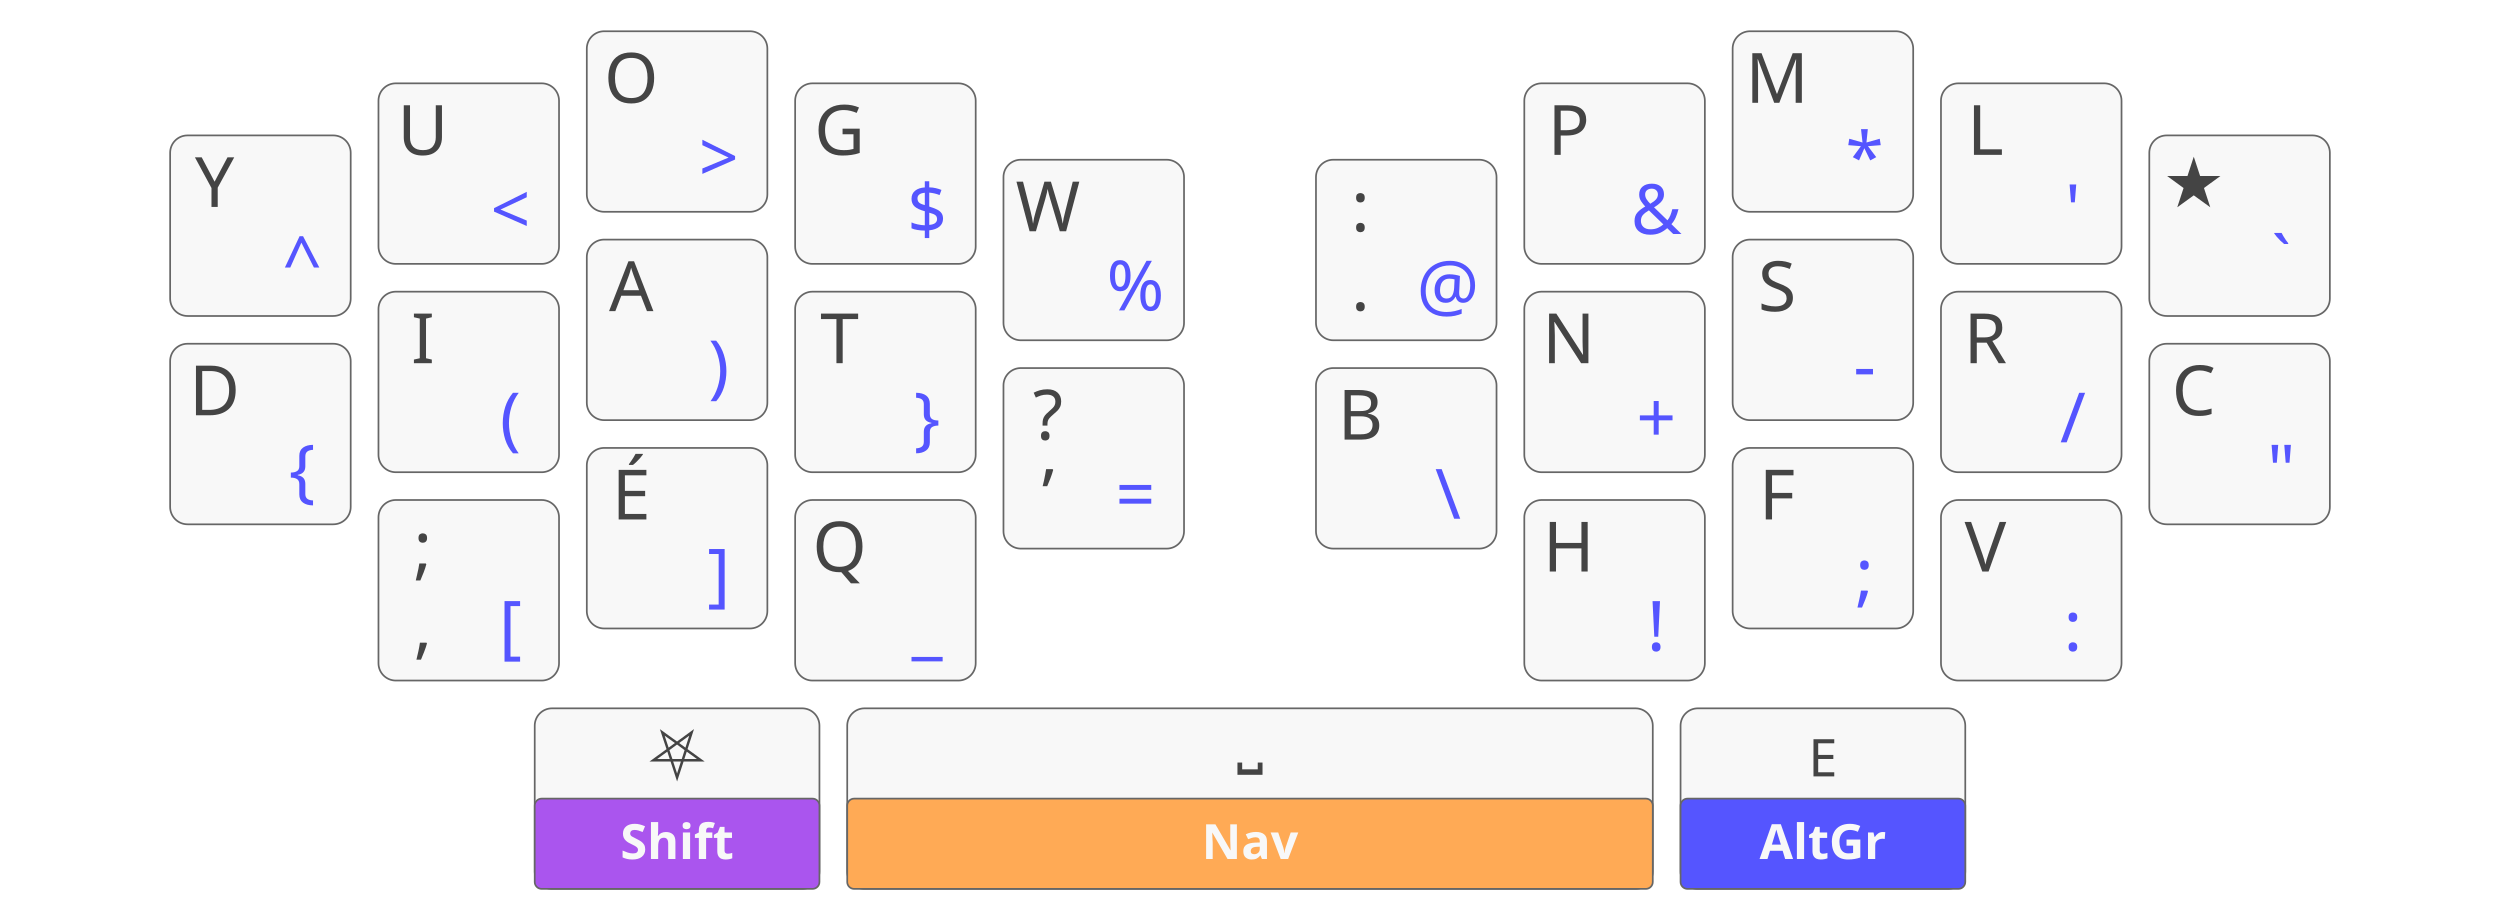
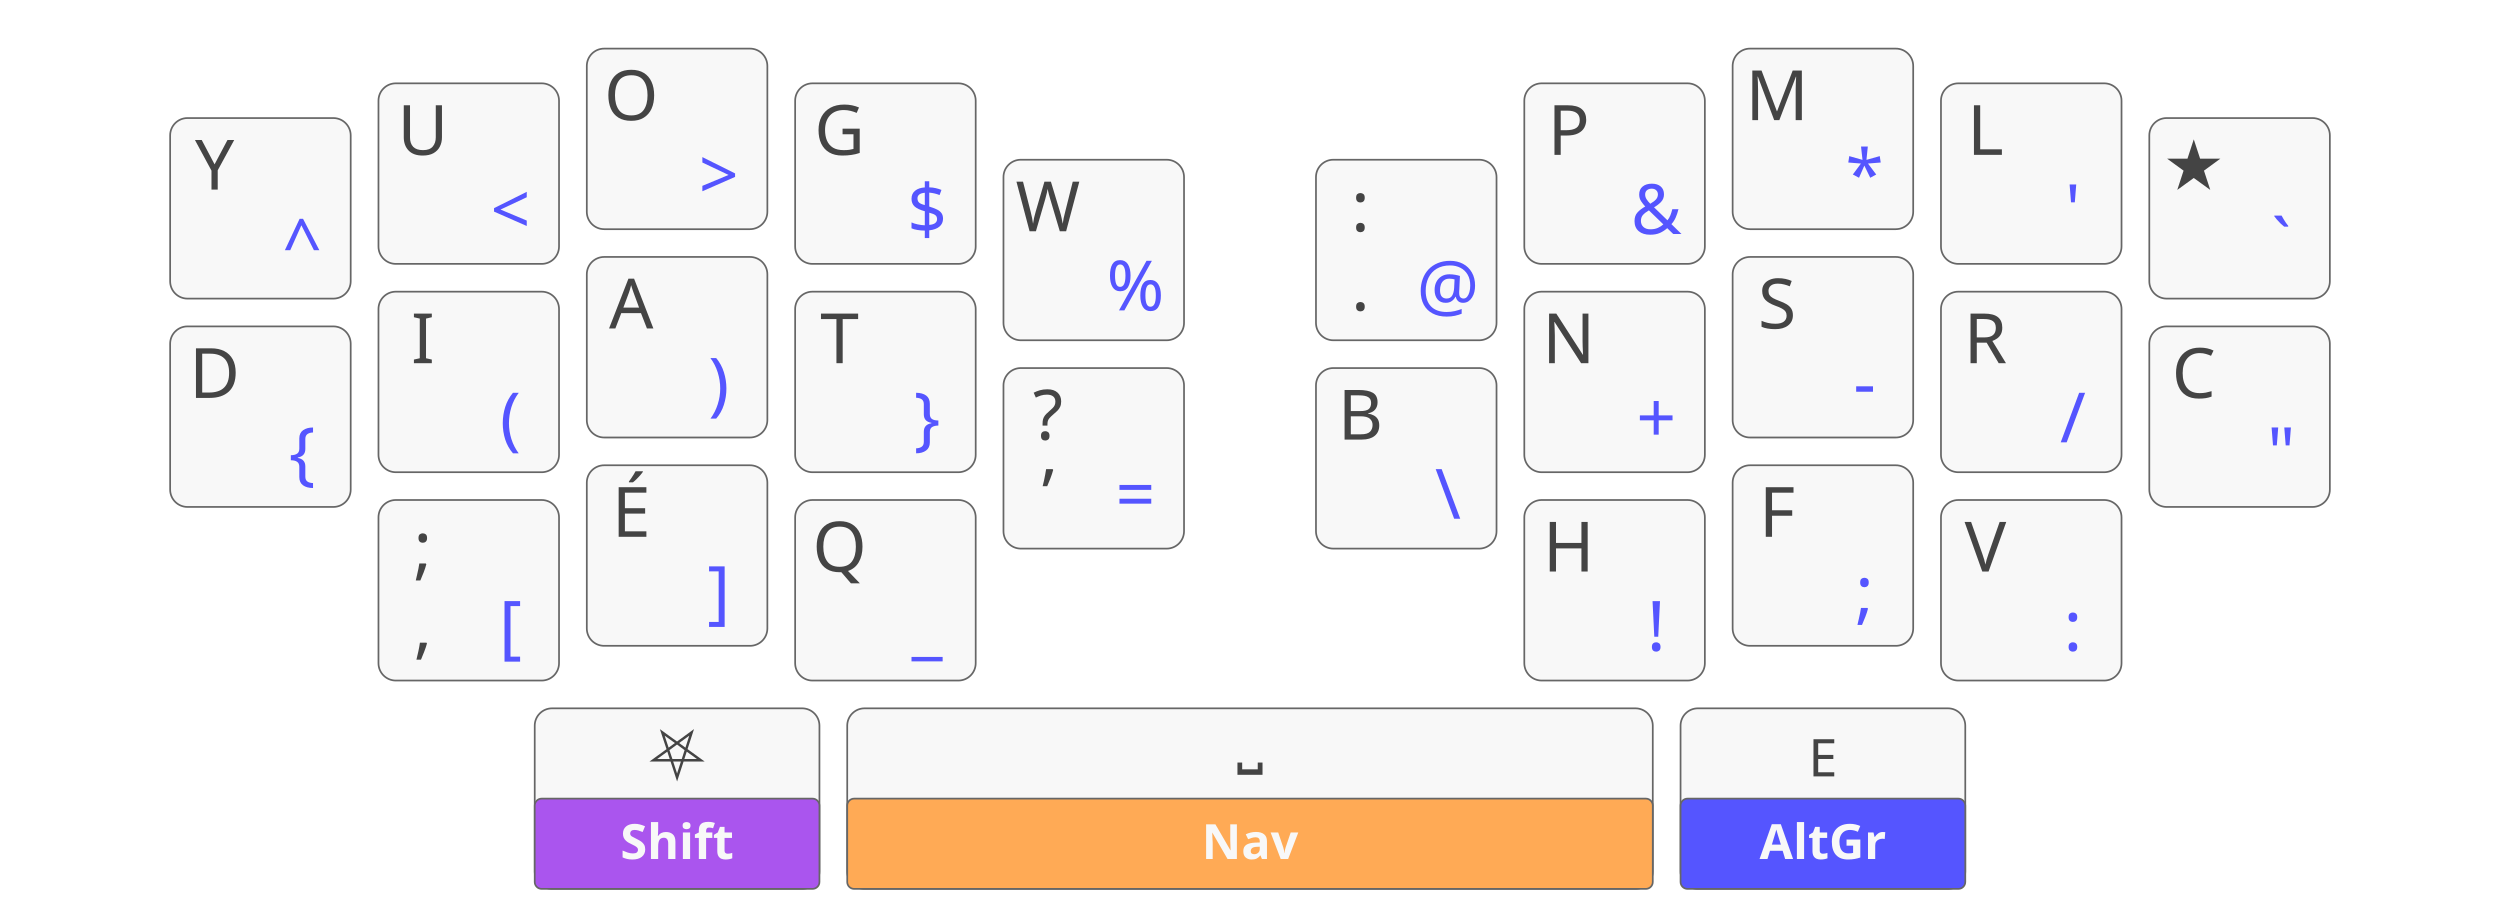
<svg xmlns="http://www.w3.org/2000/svg" viewBox="90 40 720 260">
  <style>
    :root {
      color-scheme: light dark;
    }
    rect {
      fill: #f8f8f8;
      stroke: #666;
      stroke-width: .5px;
    }
    text {
      fill: #444;
      font: normal 20px sans-serif;
      text-align: center;
      text-anchor: middle;
    }
    .dualKey      { fill: #ddd; transform: translateY(26px); }
    .dualKeyAltGr { fill: #55f; transform: translateY(26px); }
    .dualKeyNav   { fill: #fa5; transform: translateY(26px); }
    .dualKeyShift { fill: #a5e; transform: translateY(26px); }

    #row_AD { transform: translate(64px,  64px); }
    #row_AC { transform: translate(64px, 124px); }
    #row_AB { transform: translate(64px, 184px); }
    #row_AA { transform: translate(64px, 244px); }
    .left   { transform: translate(-15px, 0); }
    .right  { transform: translate(+15px, 0); }

    .layer  { font-size: 14px; font-weight: bold; fill: #f8f8f8; }
    .layerSym { font-weight: normal; }
    .layerMod { font-weight: bold; font-size: 14px; }

    .layerSym, .colorSym { fill: #55f; }

    @media (prefers-color-scheme: dark) {
      text                 { fill: #666; }
      rect                 { fill: #444; }
      .dualKey             { fill: #666; }
      .layerMod            { fill: #eee; }
      .layerSym, .colorSym { fill: #99f; }
    }
  </style>
  <g id="row_AD">
    <g class="left">
-       <g transform="translate(90, 15)">
+       <g transform="translate(90, 10)">
        <rect width="52" height="52" rx="5" ry="5" />
        <text x="12.8" y="20.6" class="level2">Y</text>
        <text x="38.0" y="43.4" class="layerSym">^</text>
      </g>
      <g transform="translate(150)">
        <rect width="52" height="52" rx="5" ry="5" />
        <text x="12.8" y="20.6" class="level2">U</text>
        <text x="38.0" y="43.4" class="layerSym">&lt;</text>
      </g>
-       <g transform="translate(210, -15)">
+       <g transform="translate(210, -10)">
        <rect width="52" height="52" rx="5" ry="5" />
        <text x="12.8" y="20.6" class="level2">O</text>
        <text x="38.0" y="43.4" class="layerSym">&gt;</text>
      </g>
      <g transform="translate(270)">
        <rect width="52" height="52" rx="5" ry="5" />
        <text x="12.8" y="20.6" class="level2">G</text>
        <text x="38.0" y="43.4" class="layerSym">$</text>
      </g>
      <g transform="translate(330, 22)">
        <rect width="52" height="52" rx="5" ry="5" />
        <text x="12.8" y="20.6" class="level2">W</text>
        <text x="38.0" y="43.4" class="layerSym">%</text>
      </g>
    </g>
    <g class="right">
      <g transform="translate(390, 22)">
        <rect width="52" height="52" rx="5" ry="5" />
        <text x="12.8" y="43.4" class="level1">.</text>
        <text x="12.8" y="20.6" class="level2">:</text>
        <text x="38.0" y="43.4" class="layerSym">@</text>
      </g>
      <g transform="translate(450)">
        <rect width="52" height="52" rx="5" ry="5" />
        <text x="12.8" y="20.6" class="level2">P</text>
        <text x="38.0" y="43.4" class="layerSym">&amp;</text>
      </g>
-       <g transform="translate(510, -15)">
+       <g transform="translate(510, -10)">
        <rect width="52" height="52" rx="5" ry="5" />
        <text x="12.8" y="20.6" class="level2">M</text>
        <text x="38.0" y="43.4" class="layerSym">*</text>
      </g>
      <g transform="translate(570)">
        <rect width="52" height="52" rx="5" ry="5" />
        <text x="12.8" y="20.6" class="level2">L</text>
        <text x="38.0" y="43.4" class="layerSym">'</text>
      </g>
-       <g transform="translate(630, 15)">
+       <g transform="translate(630, 10)">
        <rect width="52" height="52" rx="5" ry="5" />
        <text x="12.8" y="20.6" class="level2">★</text>
        <text x="38.0" y="43.4" class="layerSym">`</text>
      </g>
    </g>
  </g>
  <g id="row_AC">
    <g class="left">
-       <g transform="translate(90, 15)">
+       <g transform="translate(90, 10)">
        <rect width="52" height="52" rx="5" ry="5" />
        <text x="12.8" y="20.6" class="level2">D</text>
        <text x="38.0" y="43.4" class="layerSym">{</text>
      </g>
      <g transform="translate(150)">
        <rect width="52" height="52" rx="5" ry="5" />
        <text x="12.8" y="20.6" class="level2">I</text>
        <text x="38.0" y="43.4" class="layerSym">(</text>
      </g>
-       <g transform="translate(210, -15)">
+       <g transform="translate(210, -10)">
        <rect width="52" height="52" rx="5" ry="5" />
        <text x="12.8" y="20.6" class="level2">A</text>
        <text x="38.0" y="43.4" class="layerSym">)</text>
      </g>
      <g transform="translate(270)">
        <rect width="52" height="52" rx="5" ry="5" />
        <text x="12.8" y="20.6" class="level2">T</text>
        <text x="38.0" y="43.4" class="layerSym">}</text>
      </g>
      <g transform="translate(330, 22)">
        <rect width="52" height="52" rx="5" ry="5" />
        <text x="12.8" y="43.4" class="level1">’</text>
        <text x="12.8" y="20.6" class="level2">?</text>
        <text x="38.0" y="43.4" class="layerSym">=</text>
      </g>
    </g>
    <g class="right">
      <g transform="translate(390, 22)">
        <rect width="52" height="52" rx="5" ry="5" />
        <text x="12.8" y="20.6" class="level2">B</text>
        <text x="38.0" y="43.4" class="layerSym">\</text>
      </g>
      <g transform="translate(450)">
        <rect width="52" height="52" rx="5" ry="5" />
        <text x="12.8" y="20.6" class="level2">N</text>
        <text x="38.0" y="43.4" class="layerSym">+</text>
      </g>
-       <g transform="translate(510, -15)">
+       <g transform="translate(510, -10)">
        <rect width="52" height="52" rx="5" ry="5" />
        <text x="12.8" y="20.6" class="level2">S</text>
        <text x="38.0" y="43.4" class="layerSym">-</text>
      </g>
      <g transform="translate(570)">
        <rect width="52" height="52" rx="5" ry="5" />
        <text x="12.8" y="20.6" class="level2">R</text>
        <text x="38.0" y="43.4" class="layerSym">/</text>
      </g>
-       <g transform="translate(630, 15)">
+       <g transform="translate(630, 10)">
        <rect width="52" height="52" rx="5" ry="5" />
        <text x="12.8" y="20.6" class="level2">C</text>
        <text x="38.0" y="43.4" class="layerSym">"</text>
      </g>
    </g>
  </g>
  <g id="row_AB">
    <g class="left">
      <g transform="translate(150)">
        <rect width="52" height="52" rx="5" ry="5" />
        <g>
          <text x="12.8" y="43.4" class="level1">,</text>
          <text x="12.8" y="20.6" class="level2">;</text>
          <text x="38.0" y="43.4" class="layerSym">[</text>
        </g>
      </g>
-       <g transform="translate(210, -15)">
+       <g transform="translate(210, -10)">
        <rect width="52" height="52" rx="5" ry="5" />
        <g>
          <text x="12.8" y="20.6" class="level2">É</text>
          <text x="38.0" y="43.4" class="layerSym">]</text>
        </g>
      </g>
      <g transform="translate(270)">
        <rect width="52" height="52" rx="5" ry="5" />
        <g>
          <text x="12.8" y="20.6" class="level2">Q</text>
          <text x="38.0" y="43.4" class="layerSym">_</text>
        </g>
      </g>
    </g>
    <g class="right">
      <g transform="translate(450)">
        <rect width="52" height="52" rx="5" ry="5" />
        <text x="12.8" y="20.6" class="level2">H</text>
        <text x="38.0" y="43.4" class="layerSym">!</text>
      </g>
-       <g transform="translate(510, -15)">
+       <g transform="translate(510, -10)">
        <rect width="52" height="52" rx="5" ry="5" />
        <text x="12.8" y="20.6" class="level2">F</text>
        <text x="38.0" y="43.4" class="layerSym">;</text>
      </g>
      <g transform="translate(570)">
        <rect width="52" height="52" rx="5" ry="5" />
        <text x="12.8" y="20.6" class="level2">V</text>
        <text x="38.0" y="43.4" class="layerSym">:</text>
      </g>
    </g>
  </g>
  <g id="row_AA">
    <g transform="translate(180)">
      <rect width="82" height="52" rx="5" ry="5" />
      <rect width="82" height="26" rx="2" ry="2" class="dualKeyShift" />
      <text x="41" y="20.6" style="font-size: 20px;">⛧</text>
      <text x="41" y="43.4" class="layer">Shift</text>
    </g>
    <g transform="translate(270)">
      <rect width="232" height="52" rx="5" ry="5" />
      <rect width="232" height="26" rx="2" ry="2" class="dualKeyNav" />
      <text x="116" y="14.6" style="font-size: 19px;">⎵</text>
      <text x="116" y="43.4" class="layer">Nav</text>
    </g>
    <g class="thb_7 specialKey" id="sym">
      <g transform="translate(510)">
        <rect width="82" height="52" rx="5" ry="5" />
        <rect width="82" height="26" rx="2" ry="2" class="dualKeyAltGr" />
        <text x="41" y="19.6" style="font-size: 15px;">E</text>
        <text x="41" y="43.4" class="layer">AltGr</text>
      </g>
    </g>
  </g>
</svg>
